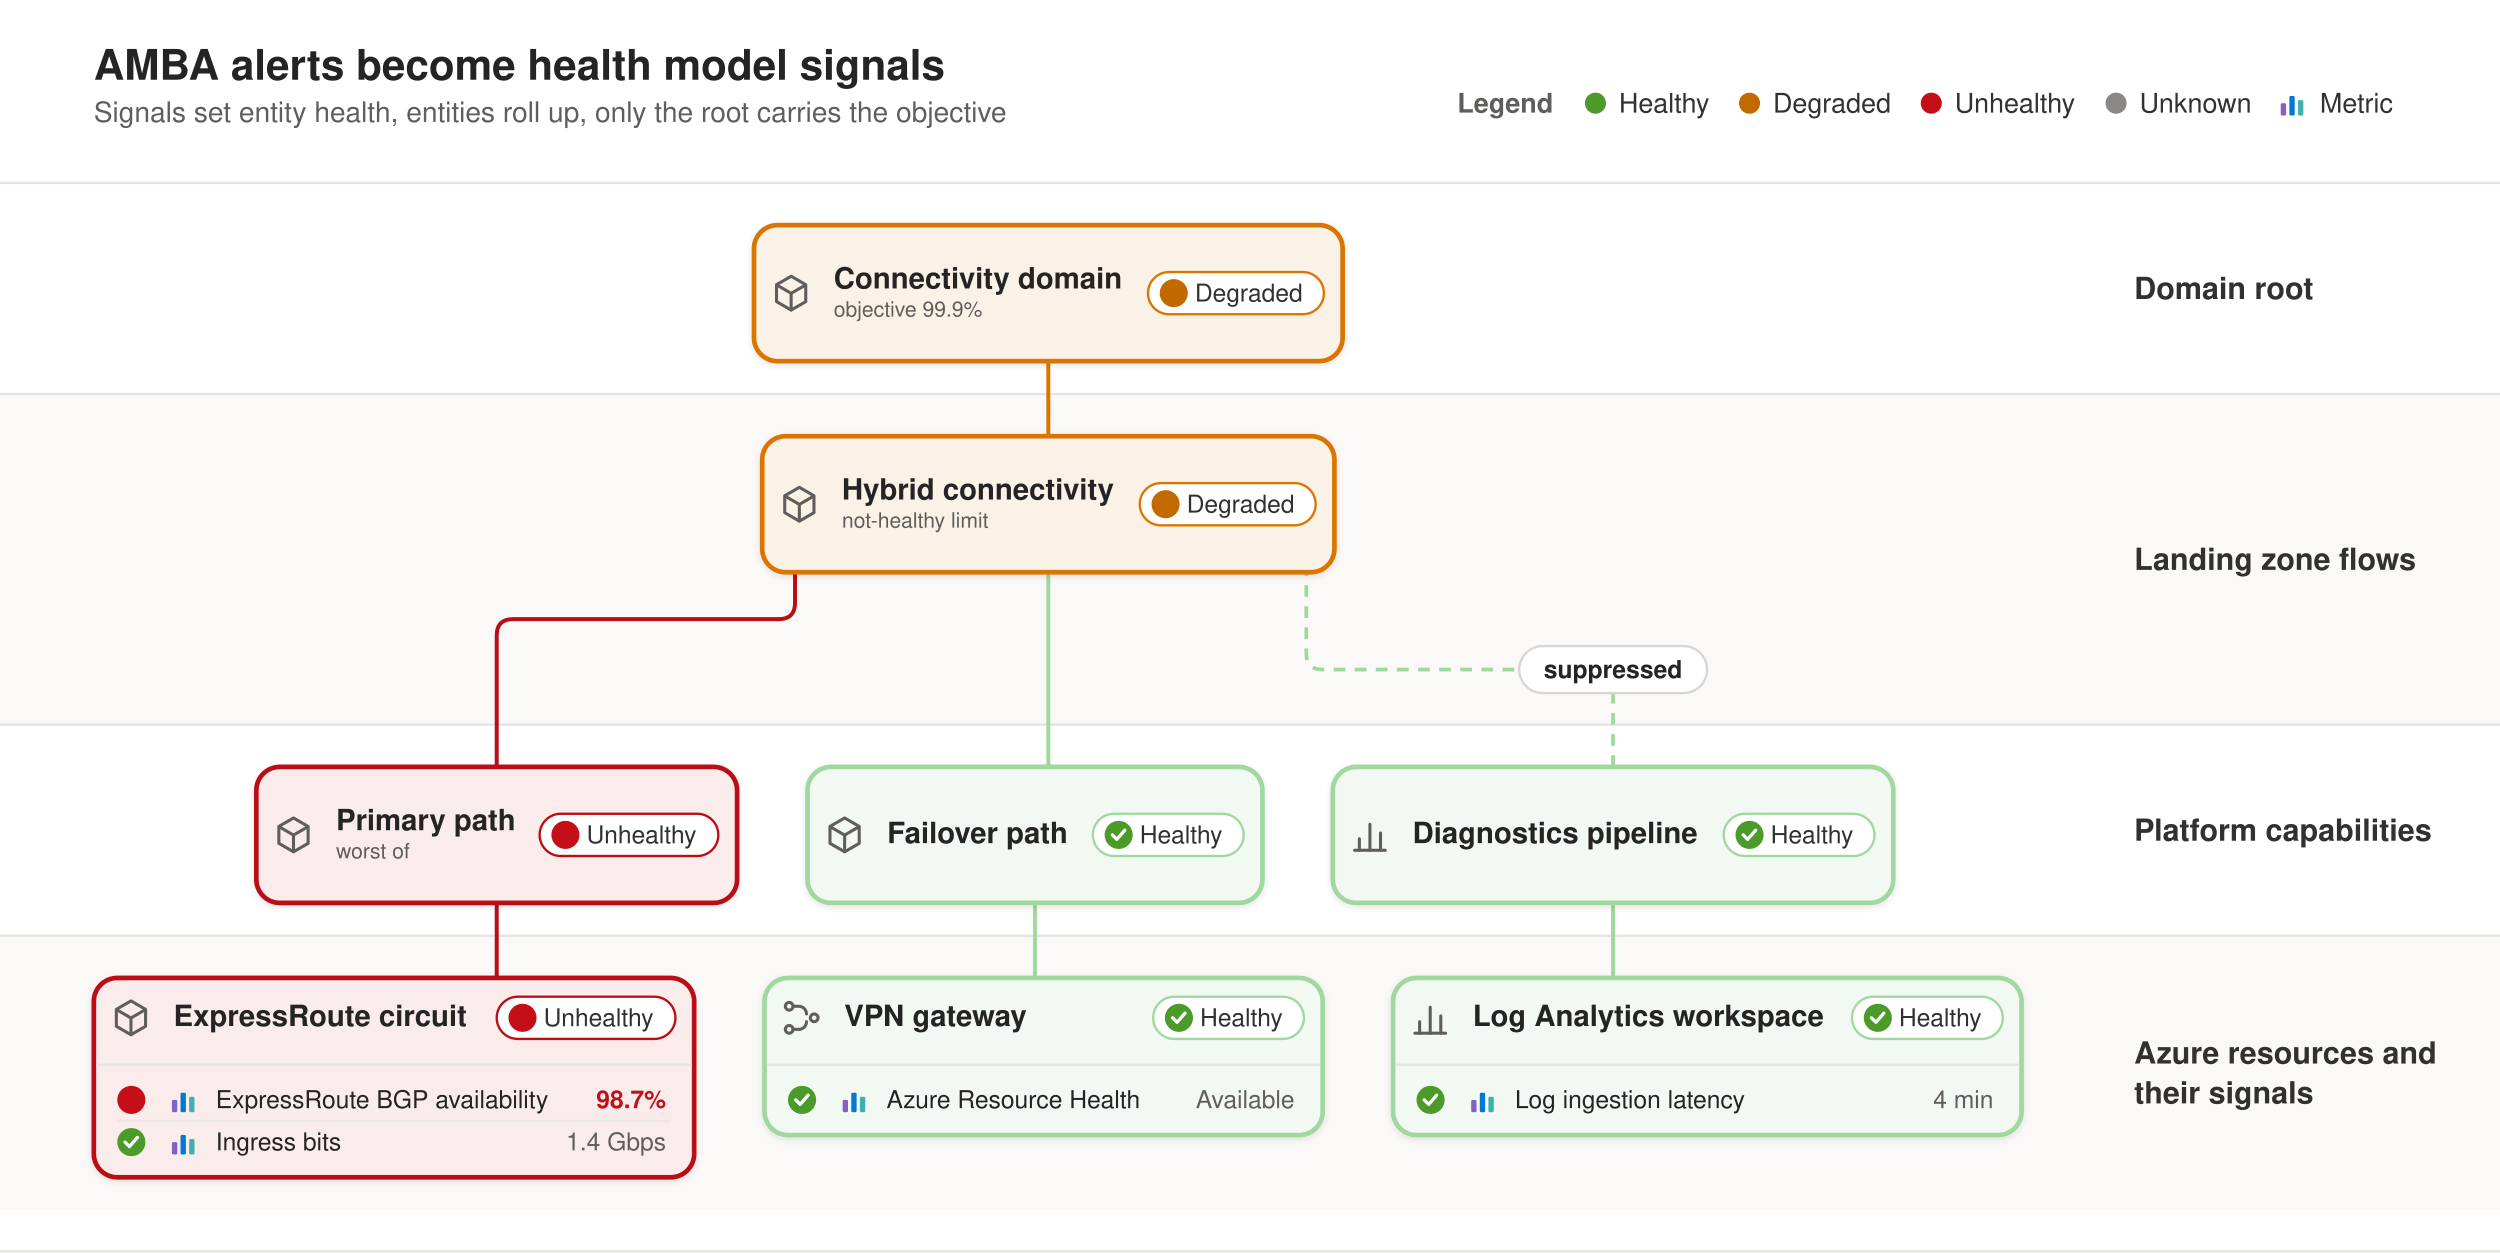
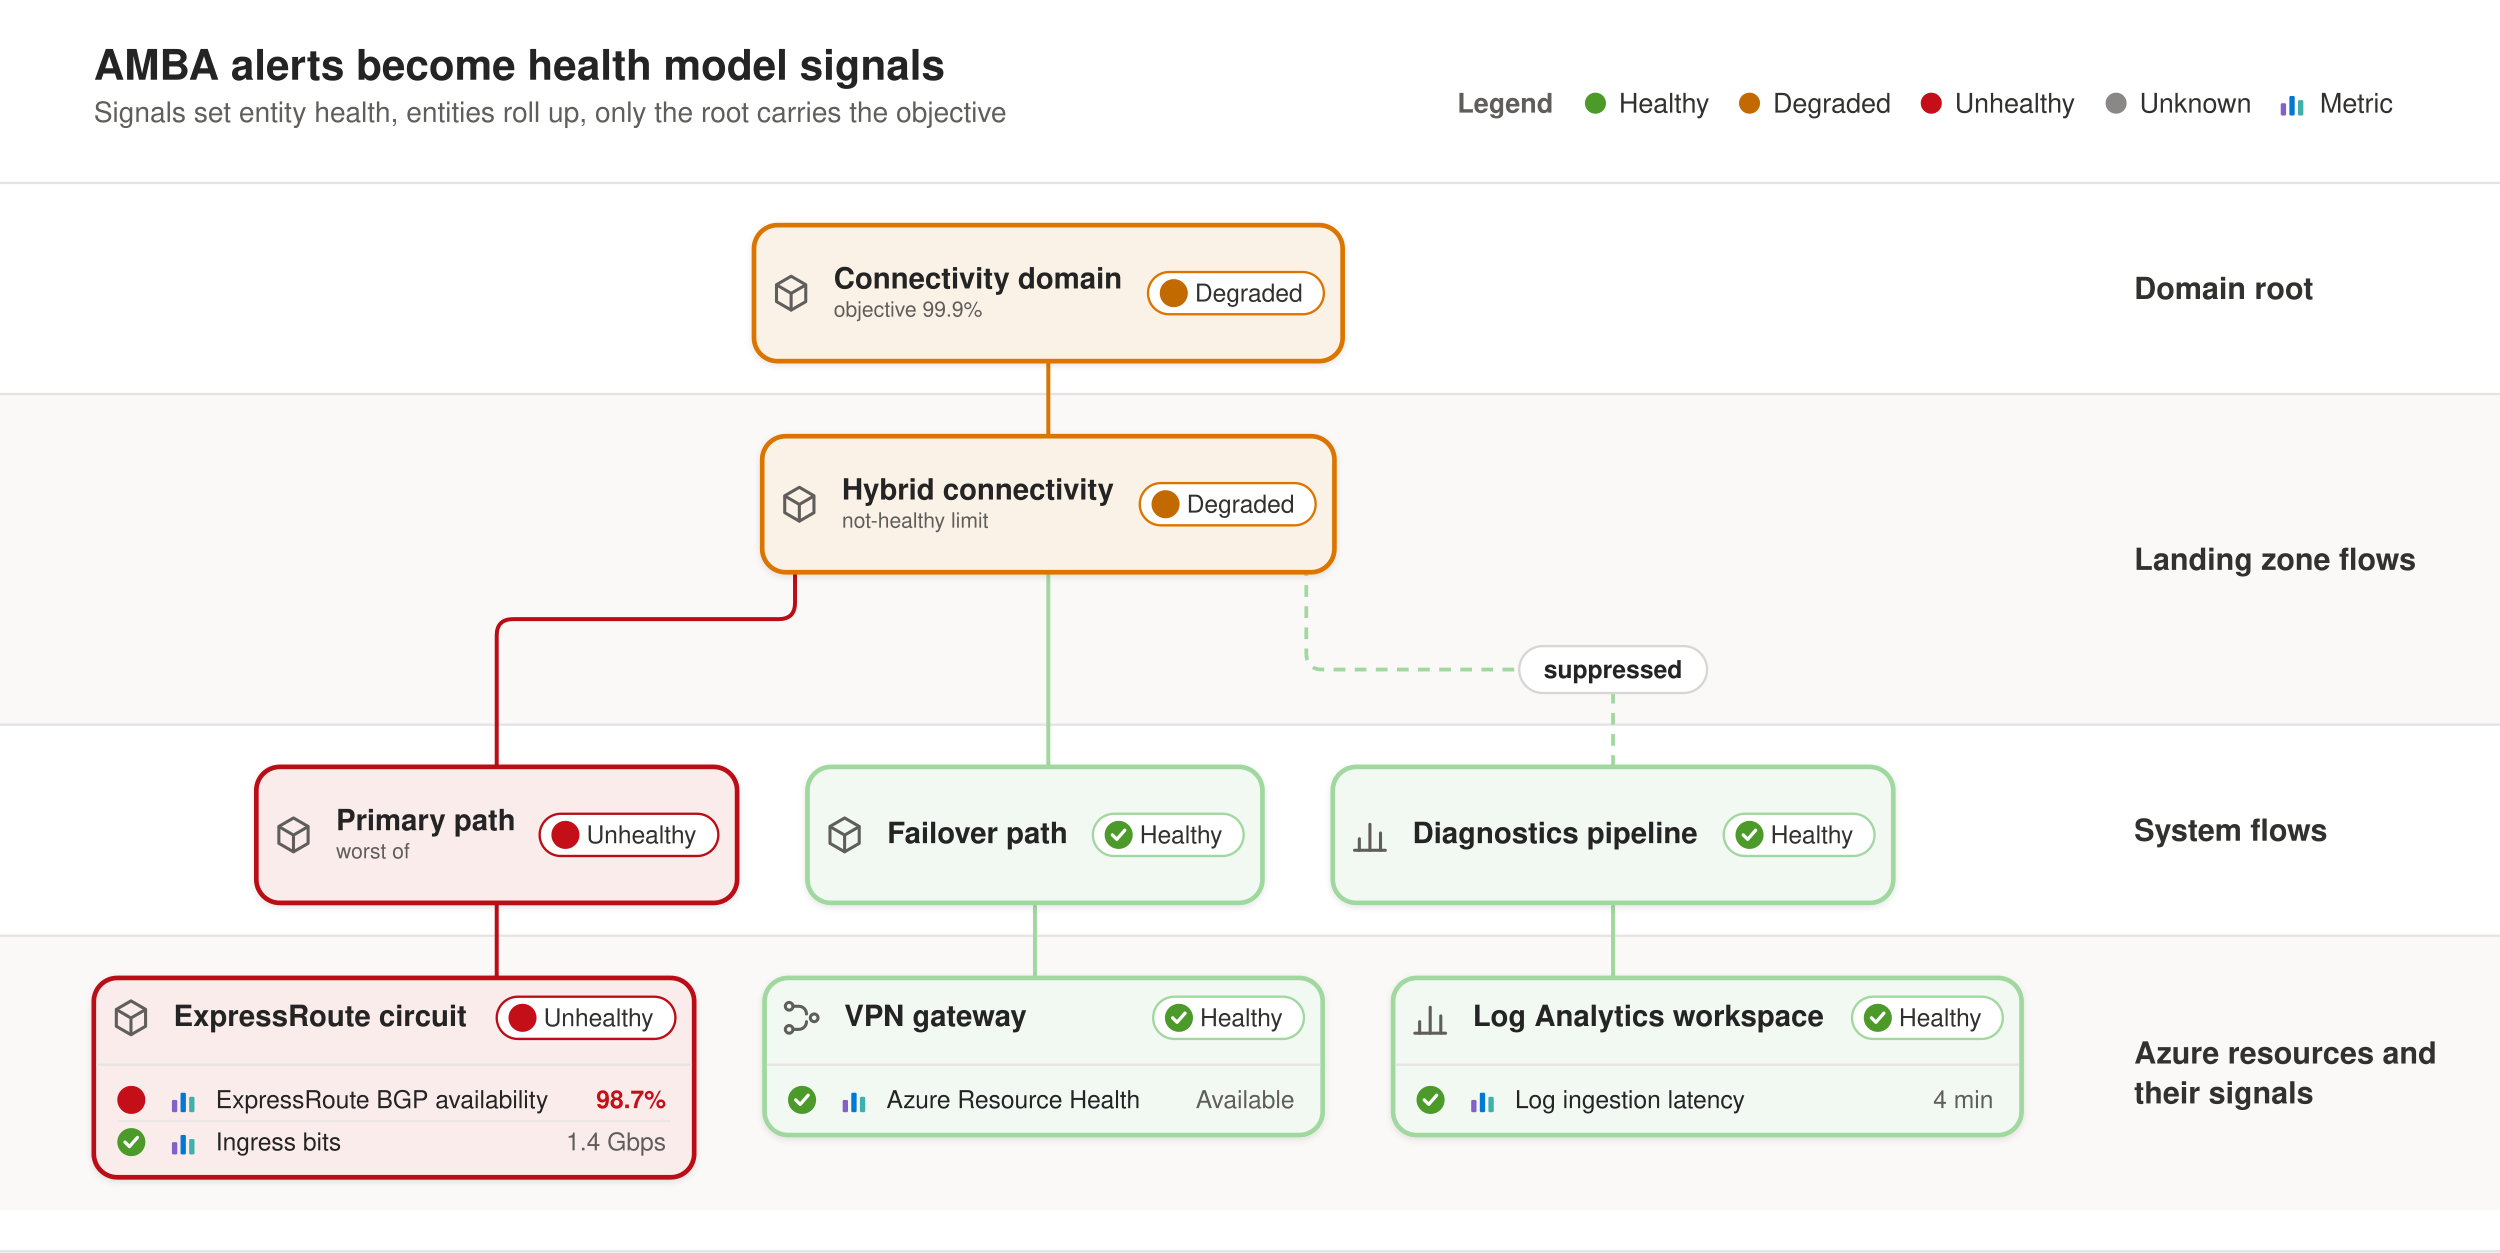
<svg xmlns="http://www.w3.org/2000/svg" width="1066" height="534" viewBox="0 0 1066 534" font-family="Segoe UI, -apple-system, BlinkMacSystemFont, Helvetica, Arial, sans-serif">
  <defs>
    <filter id="cs" x="-20%" y="-20%" width="140%" height="140%">
      <feDropShadow dx="0" dy="1" stdDeviation="1.3" flood-color="#000" flood-opacity="0.1" />
    </filter>
  </defs>
  <rect width="1066" height="534" fill="#ffffff" />
  <rect x="0" y="78.0" width="1066" height="90.0" fill="#ffffff" />
  <line x1="0" y1="78.0" x2="1066" y2="78.0" stroke="#e6e4e2" />
  <text x="910.0" y="127.5" font-size="13" font-weight="700" fill="#323130">Domain root</text>
  <rect x="0" y="168.0" width="1066" height="141.0" fill="#faf9f8" />
  <line x1="0" y1="168.0" x2="1066" y2="168.0" stroke="#e6e4e2" />
  <text x="910.0" y="243.0" font-size="13" font-weight="700" fill="#323130">Landing zone flows</text>
  <rect x="0" y="309.0" width="1066" height="90.0" fill="#ffffff" />
  <line x1="0" y1="309.0" x2="1066" y2="309.0" stroke="#e6e4e2" />
-   <text x="910.0" y="358.5" font-size="13" font-weight="700" fill="#323130">Platform capabilities</text>
+   <text x="910.0" y="358.5" font-size="13" font-weight="700" fill="#323130">System flows</text>
  <rect x="0" y="399.0" width="1066" height="117.0" fill="#faf9f8" />
  <line x1="0" y1="399.0" x2="1066" y2="399.0" stroke="#e6e4e2" />
  <text x="910.0" y="453.5" font-size="13" font-weight="700" fill="#323130">Azure resources and</text>
  <text x="910.0" y="470.5" font-size="13" font-weight="700" fill="#323130">their signals</text>
  <line x1="0" y1="533.5" x2="1066" y2="533.5" stroke="#e6e4e2" />
  <text x="40" y="34" font-size="18" font-weight="700" fill="#242424">AMBA alerts become health model signals</text>
  <text x="40" y="52" font-size="12" fill="#605e5c">Signals set entity health, entities roll up, only the root carries the objective</text>
  <text x="662.3" y="48" font-size="11.5" font-weight="600" fill="#605e5c" text-anchor="end">Legend</text>
  <circle cx="680.3" cy="44" r="4.5" fill="#4c9a2a" />
  <text x="690.3" y="48" font-size="11.5" fill="#323130">Healthy</text>
  <circle cx="746.0" cy="44" r="4.5" fill="#c26a00" />
  <text x="756.0" y="48" font-size="11.5" fill="#323130">Degraded</text>
  <circle cx="823.5" cy="44" r="4.5" fill="#c50f18" />
  <text x="833.5" y="48" font-size="11.5" fill="#323130">Unhealthy</text>
  <circle cx="902.3" cy="44" r="4.5" fill="#8a8886" />
  <text x="912.3" y="48" font-size="11.5" fill="#323130">Unknown</text>
  <g transform="translate(971.2,37.0) scale(0.875)">
    <rect x="1.5" y="8" width="2.6" height="6" rx="0.6" fill="#8661c5" />
    <rect x="5.7" y="4.5" width="2.6" height="9.5" rx="0.6" fill="#0078D4" />
    <rect x="9.9" y="6.5" width="2.6" height="7.5" rx="0.6" fill="#3fb0ac" />
  </g>
  <text x="989.2" y="48" font-size="11.5" fill="#323130">Metric</text>
  <g transform="translate(40.0,0)">
    <g fill="none" stroke-linecap="butt" stroke-linejoin="round">
      <path d="M171.8 417.0 L171.8 385.0" stroke="#ba0d16" stroke-width="1.7" />
      <path d="M401.3 417.0 L401.3 385.0" stroke="#a0d8a0" stroke-width="1.7" />
      <path d="M647.8 417.0 L647.8 385.0" stroke="#a0d8a0" stroke-width="1.7" />
      <path d="M407.0 327.0 L407.0 244.0" stroke="#a0d8a0" stroke-width="1.7" />
      <path d="M171.8 327.0 L171.8 271.0 Q171.8 264.0 178.8 264.0 L292.0 264.0 Q299.0 264.0 299.0 257.0 L299.0 244.0" stroke="#ba0d16" stroke-width="1.7" />
      <path d="M407.0 186.0 L407.0 154.0" stroke="#db7500" stroke-width="1.7" />
      <path d="M647.8 327.0 L647.8 292.5 Q647.8 285.5 640.8 285.5 L524.0 285.5 Q517.0 285.5 517.0 278.5 L517.0 244.0" stroke="#a0d8a0" stroke-width="1.6" stroke-dasharray="5 4" />
    </g>
    <g stroke="none">
      <rect x="607.8" y="275.5" width="80.1" height="20" rx="10" fill="#ffffff" stroke="#d8d6d4" stroke-width="1" />
      <text x="647.8" y="289.1" font-size="10.5" font-weight="600" fill="#242424" text-anchor="middle">suppressed</text>
    </g>
    <g filter="url(#cs)">
      <rect x="-0.0" y="417.0" width="256" height="85" rx="10" fill="#faeceb" stroke="#ba0d16" stroke-width="2" />
    </g>
    <g transform="translate(6.0,424.16) scale(0.82)">
      <path d="M12 3.2l7.6 4.4v8.8L12 20.8l-7.6-4.4V7.6z" fill="none" stroke="#605e5c" stroke-width="1.6" stroke-linecap="round" stroke-linejoin="round" />
      <path d="M4.6 7.8l7.4 4.3 7.4-4.3M12 12.1v8.6" fill="none" stroke="#605e5c" stroke-width="1.6" stroke-linecap="round" stroke-linejoin="round" />
    </g>
    <text x="34.0" y="437.5" font-size="12.5" font-weight="600" fill="#242424">ExpressRoute circuit</text>
    <rect x="171.8" y="425.00" width="76.2" height="18" rx="9" fill="#ffffff" stroke="#ba0d16" stroke-width="1" />
    <circle cx="182.8" cy="434.0" r="6" fill="#c50f18" />
    <text x="191.8" y="437.57" font-size="10.5" fill="#323130">Unhealthy</text>
    <line x1="1.0" y1="454.0" x2="255.0" y2="454.0" stroke="#e6e4e2" />
    <circle cx="16.0" cy="469.0" r="6" fill="#c50f18" />
    <g transform="translate(32.0,462.0) scale(0.875)">
      <rect x="1.5" y="8" width="2.6" height="6" rx="0.6" fill="#8661c5" />
      <rect x="5.7" y="4.5" width="2.6" height="9.5" rx="0.6" fill="#0078D4" />
      <rect x="9.9" y="6.5" width="2.6" height="7.5" rx="0.6" fill="#3fb0ac" />
    </g>
    <text x="52.0" y="472.5" font-size="10.5" fill="#242424">ExpressRoute BGP availability</text>
    <text x="244.0" y="472.5" font-size="10.5" font-weight="600" fill="#c50f18" text-anchor="end">98.7%</text>
    <line x1="10.0" y1="478.0" x2="246.0" y2="478.0" stroke="#e6e4e2" stroke-opacity="0.7" />
    <circle cx="16.0" cy="487.0" r="6" fill="#4c9a2a" />
    <path d="M13.3 487.0 l1.9 1.9 l3.4 -3.9" fill="none" stroke="#ffffff" stroke-width="1.4" stroke-linecap="round" stroke-linejoin="round" />
    <g transform="translate(32.0,480.0) scale(0.875)">
      <rect x="1.5" y="8" width="2.6" height="6" rx="0.6" fill="#8661c5" />
      <rect x="5.7" y="4.5" width="2.6" height="9.5" rx="0.6" fill="#0078D4" />
      <rect x="9.9" y="6.5" width="2.6" height="7.5" rx="0.6" fill="#3fb0ac" />
    </g>
    <text x="52.0" y="490.5" font-size="10.5" fill="#242424">Ingress bits</text>
    <text x="244.0" y="490.5" font-size="10.5" font-weight="400" fill="#605e5c" text-anchor="end">1.4 Gbps</text>
    <g filter="url(#cs)">
      <rect x="286.0" y="417.0" width="238" height="67" rx="10" fill="#f2f8f2" stroke="#a0d8a0" stroke-width="2" />
    </g>
    <g transform="translate(292.0,424.16) scale(0.82)">
      <circle cx="5.5" cy="6" r="2" fill="none" stroke="#605e5c" stroke-width="1.6" stroke-linecap="round" stroke-linejoin="round" />
      <circle cx="5.5" cy="18" r="2" fill="none" stroke="#605e5c" stroke-width="1.6" stroke-linecap="round" stroke-linejoin="round" />
      <circle cx="18.5" cy="12" r="2" fill="none" stroke="#605e5c" stroke-width="1.6" stroke-linecap="round" stroke-linejoin="round" />
      <path d="M7.5 6h3a4 4 0 0 1 4 4M7.5 18h3a4 4 0 0 0 4-4" fill="none" stroke="#605e5c" stroke-width="1.6" stroke-linecap="round" stroke-linejoin="round" />
    </g>
    <text x="320.0" y="437.5" font-size="12.5" font-weight="600" fill="#242424">VPN gateway</text>
    <rect x="451.7" y="425.00" width="64.3" height="18" rx="9" fill="#ffffff" stroke="#a0d8a0" stroke-width="1" />
    <circle cx="462.7" cy="434.0" r="6" fill="#4c9a2a" />
    <path d="M460.0 434.0 l1.9 1.9 l3.4 -3.9" fill="none" stroke="#ffffff" stroke-width="1.4" stroke-linecap="round" stroke-linejoin="round" />
    <text x="471.7" y="437.57" font-size="10.5" fill="#323130">Healthy</text>
    <line x1="287.0" y1="454.0" x2="523.0" y2="454.0" stroke="#e6e4e2" />
    <circle cx="302.0" cy="469.0" r="6" fill="#4c9a2a" />
    <path d="M299.3 469.0 l1.9 1.9 l3.4 -3.9" fill="none" stroke="#ffffff" stroke-width="1.4" stroke-linecap="round" stroke-linejoin="round" />
    <g transform="translate(318.0,462.0) scale(0.875)">
      <rect x="1.5" y="8" width="2.6" height="6" rx="0.6" fill="#8661c5" />
      <rect x="5.7" y="4.5" width="2.6" height="9.5" rx="0.6" fill="#0078D4" />
      <rect x="9.9" y="6.5" width="2.6" height="7.5" rx="0.6" fill="#3fb0ac" />
    </g>
    <text x="338.0" y="472.5" font-size="10.5" fill="#242424">Azure Resource Health</text>
    <text x="512.0" y="472.5" font-size="10.5" font-weight="400" fill="#605e5c" text-anchor="end">Available</text>
    <g filter="url(#cs)">
      <rect x="554.0" y="417.0" width="268" height="67" rx="10" fill="#f2f8f2" stroke="#a0d8a0" stroke-width="2" />
    </g>
    <g transform="translate(560.0,424.16) scale(0.82)">
      <path d="M4 20h16" fill="none" stroke="#605e5c" stroke-width="1.6" stroke-linecap="round" stroke-linejoin="round" />
      <path d="M6.5 20v-6M12 20V6.5M17.5 20v-9" fill="none" stroke="#605e5c" stroke-width="1.6" stroke-linecap="round" stroke-linejoin="round" />
    </g>
    <text x="588.0" y="437.5" font-size="12.5" font-weight="600" fill="#242424">Log Analytics workspace</text>
    <rect x="749.7" y="425.00" width="64.3" height="18" rx="9" fill="#ffffff" stroke="#a0d8a0" stroke-width="1" />
    <circle cx="760.7" cy="434.0" r="6" fill="#4c9a2a" />
    <path d="M758.0 434.0 l1.9 1.9 l3.4 -3.9" fill="none" stroke="#ffffff" stroke-width="1.4" stroke-linecap="round" stroke-linejoin="round" />
    <text x="769.7" y="437.57" font-size="10.5" fill="#323130">Healthy</text>
    <line x1="555.0" y1="454.0" x2="821.0" y2="454.0" stroke="#e6e4e2" />
    <circle cx="570.0" cy="469.0" r="6" fill="#4c9a2a" />
    <path d="M567.3 469.0 l1.9 1.9 l3.4 -3.9" fill="none" stroke="#ffffff" stroke-width="1.4" stroke-linecap="round" stroke-linejoin="round" />
    <g transform="translate(586.0,462.0) scale(0.875)">
      <rect x="1.5" y="8" width="2.6" height="6" rx="0.6" fill="#8661c5" />
      <rect x="5.7" y="4.5" width="2.6" height="9.5" rx="0.6" fill="#0078D4" />
      <rect x="9.9" y="6.5" width="2.6" height="7.5" rx="0.6" fill="#3fb0ac" />
    </g>
    <text x="606.0" y="472.5" font-size="10.5" fill="#242424">Log ingestion latency</text>
    <text x="810.0" y="472.5" font-size="10.5" font-weight="400" fill="#605e5c" text-anchor="end">4 min</text>
    <g filter="url(#cs)">
      <rect x="69.3" y="327.0" width="205" height="58" rx="10" fill="#faeceb" stroke="#ba0d16" stroke-width="2" />
    </g>
    <g transform="translate(75.3,346.16) scale(0.82)">
      <path d="M12 3.2l7.6 4.4v8.8L12 20.8l-7.6-4.4V7.6z" fill="none" stroke="#605e5c" stroke-width="1.6" stroke-linecap="round" stroke-linejoin="round" />
      <path d="M4.6 7.8l7.4 4.3 7.4-4.3M12 12.1v8.6" fill="none" stroke="#605e5c" stroke-width="1.6" stroke-linecap="round" stroke-linejoin="round" />
    </g>
    <text x="103.3" y="354.0" font-size="12.5" font-weight="600" fill="#242424">Primary path</text>
    <text x="103.3" y="366.0" font-size="9" fill="#605e5c">worst of</text>
    <rect x="190.1" y="347.00" width="76.2" height="18" rx="9" fill="#ffffff" stroke="#ba0d16" stroke-width="1" />
    <circle cx="201.1" cy="356.0" r="6" fill="#c50f18" />
    <text x="210.1" y="359.57" font-size="10.5" fill="#323130">Unhealthy</text>
    <g filter="url(#cs)">
      <rect x="304.3" y="327.0" width="194" height="58" rx="10" fill="#f2f8f2" stroke="#a0d8a0" stroke-width="2" />
    </g>
    <g transform="translate(310.3,346.16) scale(0.82)">
      <path d="M12 3.2l7.6 4.4v8.8L12 20.8l-7.6-4.4V7.6z" fill="none" stroke="#605e5c" stroke-width="1.6" stroke-linecap="round" stroke-linejoin="round" />
      <path d="M4.6 7.8l7.4 4.3 7.4-4.3M12 12.1v8.6" fill="none" stroke="#605e5c" stroke-width="1.6" stroke-linecap="round" stroke-linejoin="round" />
    </g>
    <text x="338.3" y="359.5" font-size="12.5" font-weight="600" fill="#242424">Failover path</text>
    <rect x="426.0" y="347.00" width="64.3" height="18" rx="9" fill="#ffffff" stroke="#a0d8a0" stroke-width="1" />
    <circle cx="437.0" cy="356.0" r="6" fill="#4c9a2a" />
    <path d="M434.3 356.0 l1.9 1.9 l3.4 -3.9" fill="none" stroke="#ffffff" stroke-width="1.4" stroke-linecap="round" stroke-linejoin="round" />
    <text x="446.0" y="359.57" font-size="10.5" fill="#323130">Healthy</text>
    <g filter="url(#cs)">
      <rect x="528.3" y="327.0" width="239" height="58" rx="10" fill="#f2f8f2" stroke="#a0d8a0" stroke-width="2" />
    </g>
    <g transform="translate(534.3,346.16) scale(0.82)">
      <path d="M4 20h16" fill="none" stroke="#605e5c" stroke-width="1.6" stroke-linecap="round" stroke-linejoin="round" />
      <path d="M6.5 20v-6M12 20V6.5M17.5 20v-9" fill="none" stroke="#605e5c" stroke-width="1.6" stroke-linecap="round" stroke-linejoin="round" />
    </g>
    <text x="562.3" y="359.5" font-size="12.5" font-weight="600" fill="#242424">Diagnostics pipeline</text>
    <rect x="695.0" y="347.00" width="64.3" height="18" rx="9" fill="#ffffff" stroke="#a0d8a0" stroke-width="1" />
    <circle cx="706.0" cy="356.0" r="6" fill="#4c9a2a" />
    <path d="M703.3 356.0 l1.9 1.9 l3.4 -3.9" fill="none" stroke="#ffffff" stroke-width="1.4" stroke-linecap="round" stroke-linejoin="round" />
    <text x="715.0" y="359.57" font-size="10.5" fill="#323130">Healthy</text>
    <g filter="url(#cs)">
      <rect x="285.0" y="186.0" width="244" height="58" rx="10" fill="#fbf2e7" stroke="#db7500" stroke-width="2" />
    </g>
    <g transform="translate(291.0,205.16) scale(0.82)">
      <path d="M12 3.2l7.6 4.4v8.8L12 20.8l-7.6-4.4V7.6z" fill="none" stroke="#605e5c" stroke-width="1.6" stroke-linecap="round" stroke-linejoin="round" />
      <path d="M4.6 7.8l7.4 4.3 7.4-4.3M12 12.1v8.6" fill="none" stroke="#605e5c" stroke-width="1.6" stroke-linecap="round" stroke-linejoin="round" />
    </g>
    <text x="319.0" y="213.0" font-size="12.5" font-weight="600" fill="#242424">Hybrid connectivity</text>
    <text x="319.0" y="225.0" font-size="9" fill="#605e5c">not-healthy limit</text>
    <rect x="446.0" y="206.00" width="75.0" height="18" rx="9" fill="#ffffff" stroke="#db7500" stroke-width="1" />
    <circle cx="457.0" cy="215.0" r="6" fill="#c26a00" />
    <text x="466.0" y="218.57" font-size="10.5" fill="#323130">Degraded</text>
    <g filter="url(#cs)">
      <rect x="281.5" y="96.0" width="251" height="58" rx="10" fill="#fbf2e7" stroke="#db7500" stroke-width="2" />
    </g>
    <g transform="translate(287.5,115.16) scale(0.82)">
      <path d="M12 3.2l7.6 4.4v8.8L12 20.8l-7.6-4.4V7.6z" fill="none" stroke="#605e5c" stroke-width="1.6" stroke-linecap="round" stroke-linejoin="round" />
      <path d="M4.6 7.8l7.4 4.3 7.4-4.3M12 12.1v8.6" fill="none" stroke="#605e5c" stroke-width="1.6" stroke-linecap="round" stroke-linejoin="round" />
    </g>
    <text x="315.5" y="123.0" font-size="12.5" font-weight="600" fill="#242424">Connectivity domain</text>
    <text x="315.5" y="135.0" font-size="9" fill="#605e5c">objective 99.9%</text>
    <rect x="449.5" y="116.00" width="75.0" height="18" rx="9" fill="#ffffff" stroke="#db7500" stroke-width="1" />
    <circle cx="460.5" cy="125.0" r="6" fill="#c26a00" />
    <text x="469.5" y="128.57" font-size="10.5" fill="#323130">Degraded</text>
  </g>
</svg>
